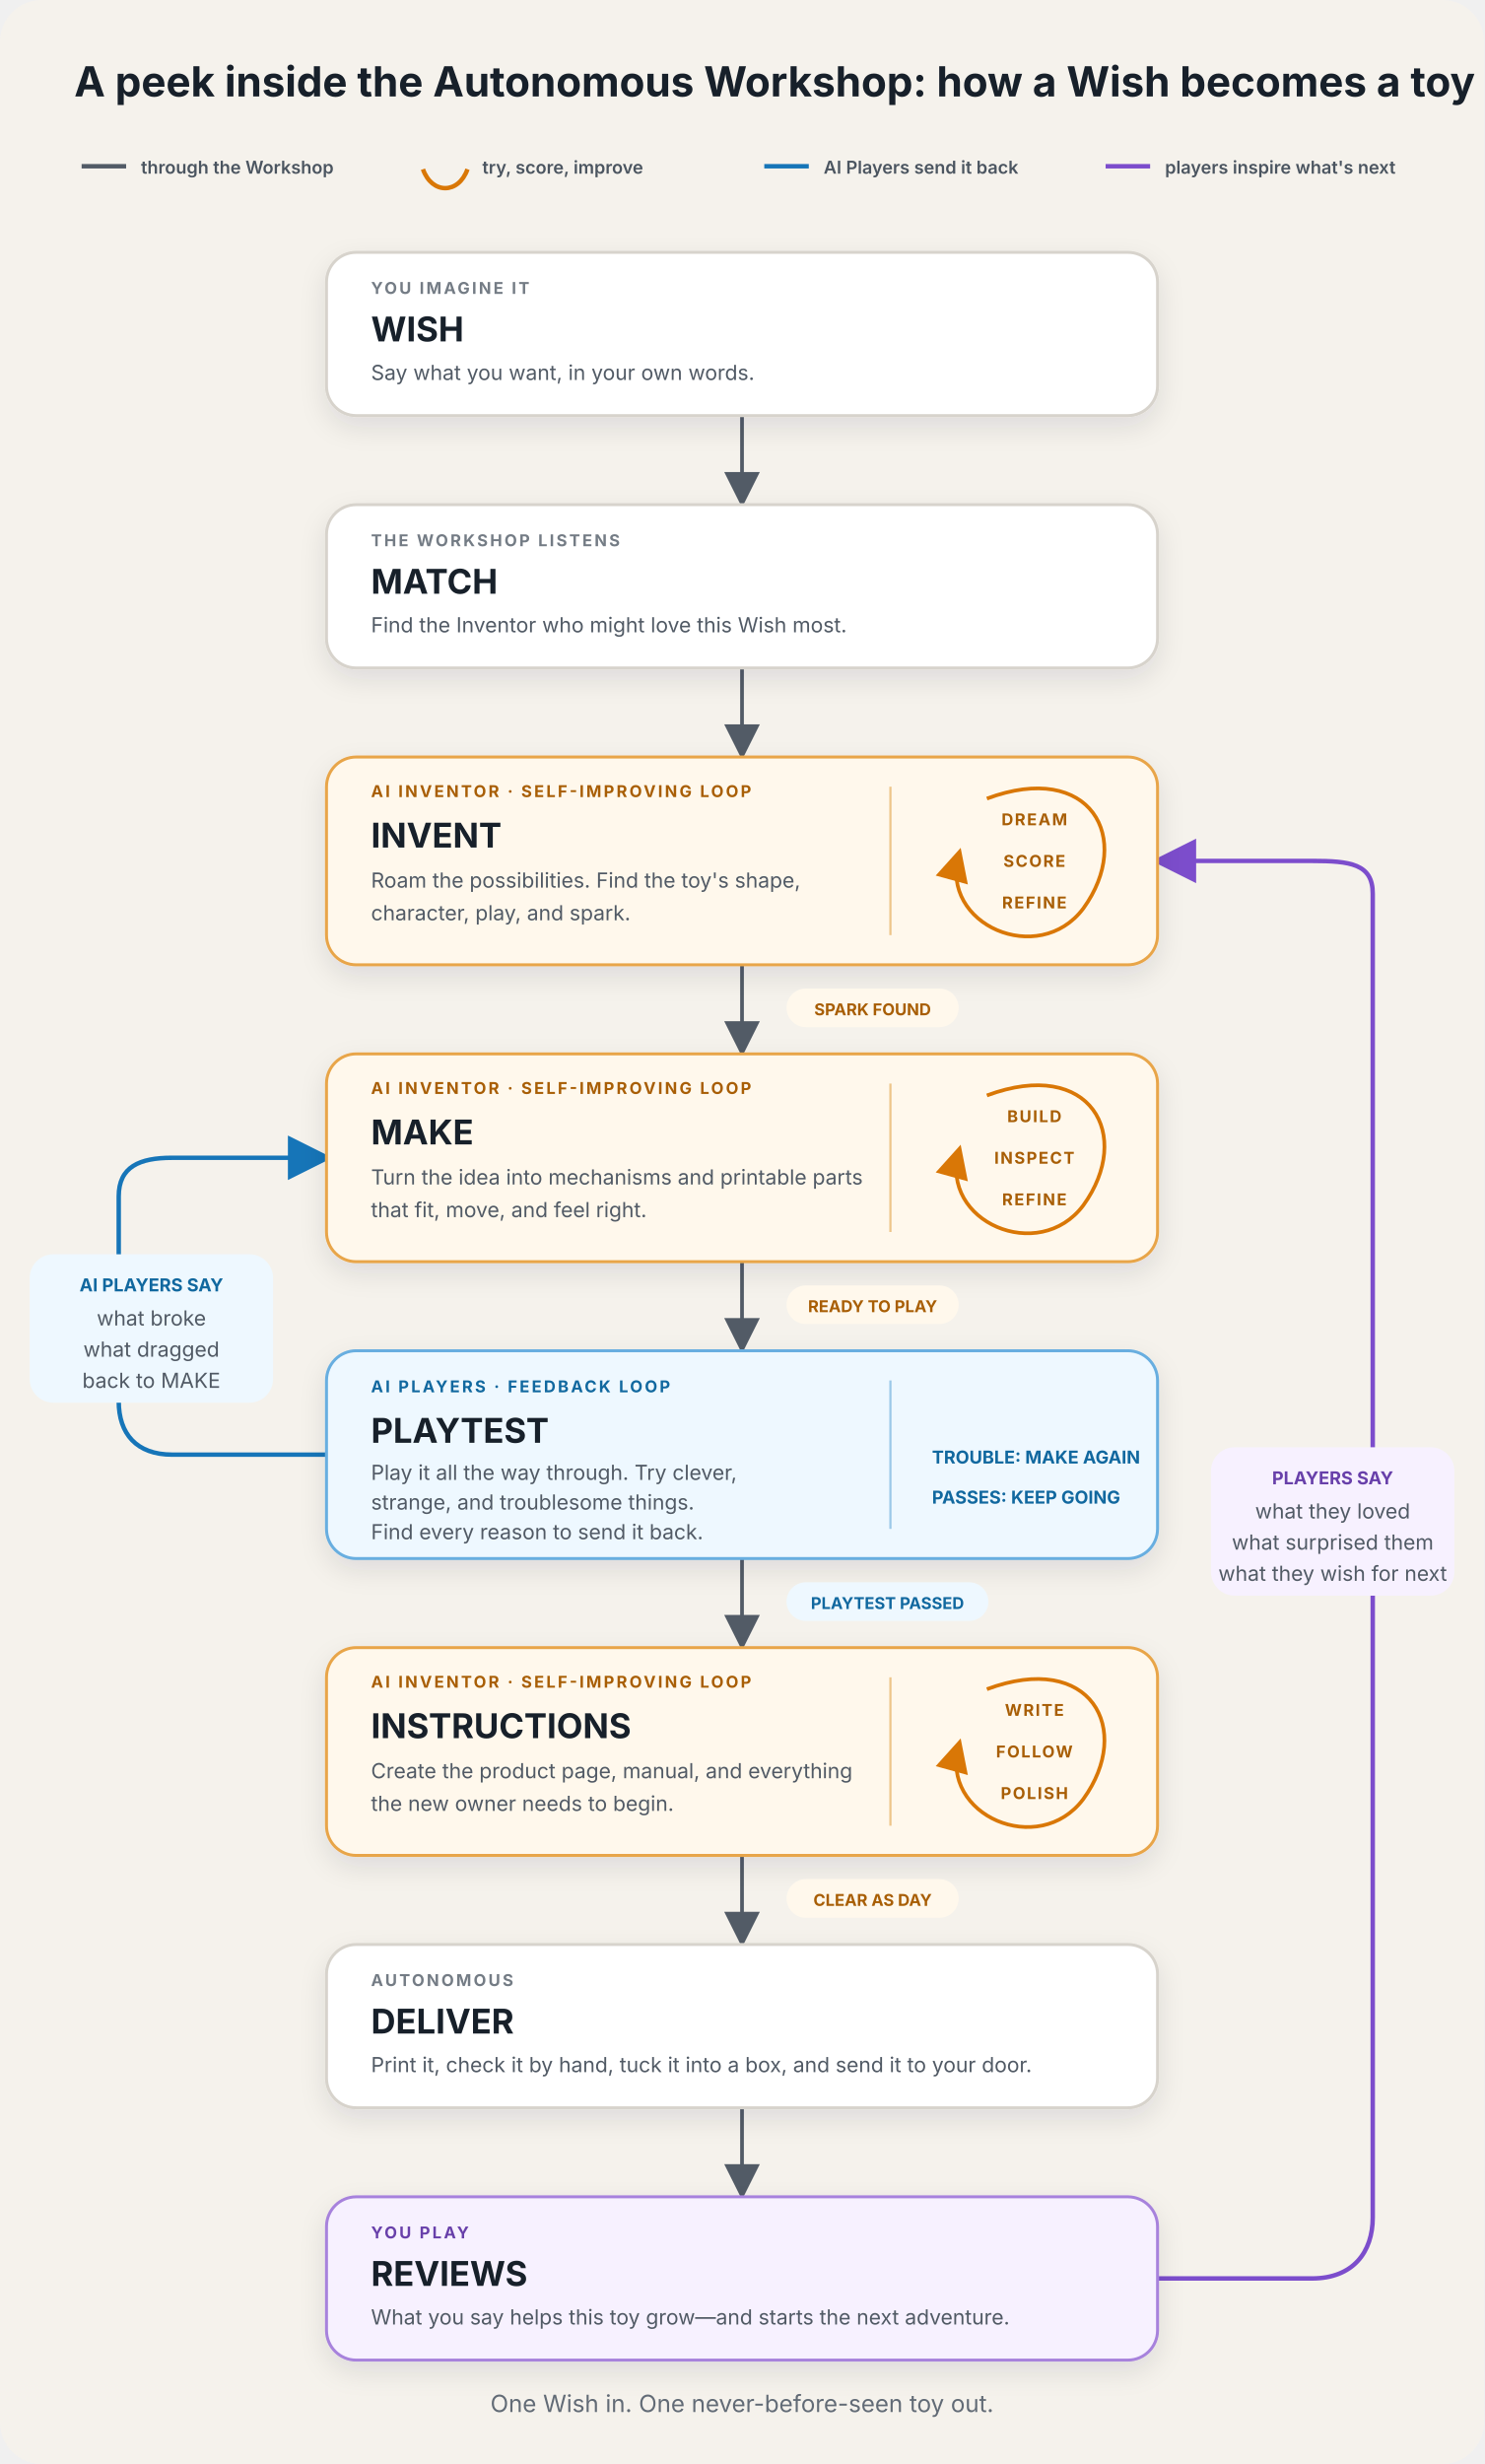
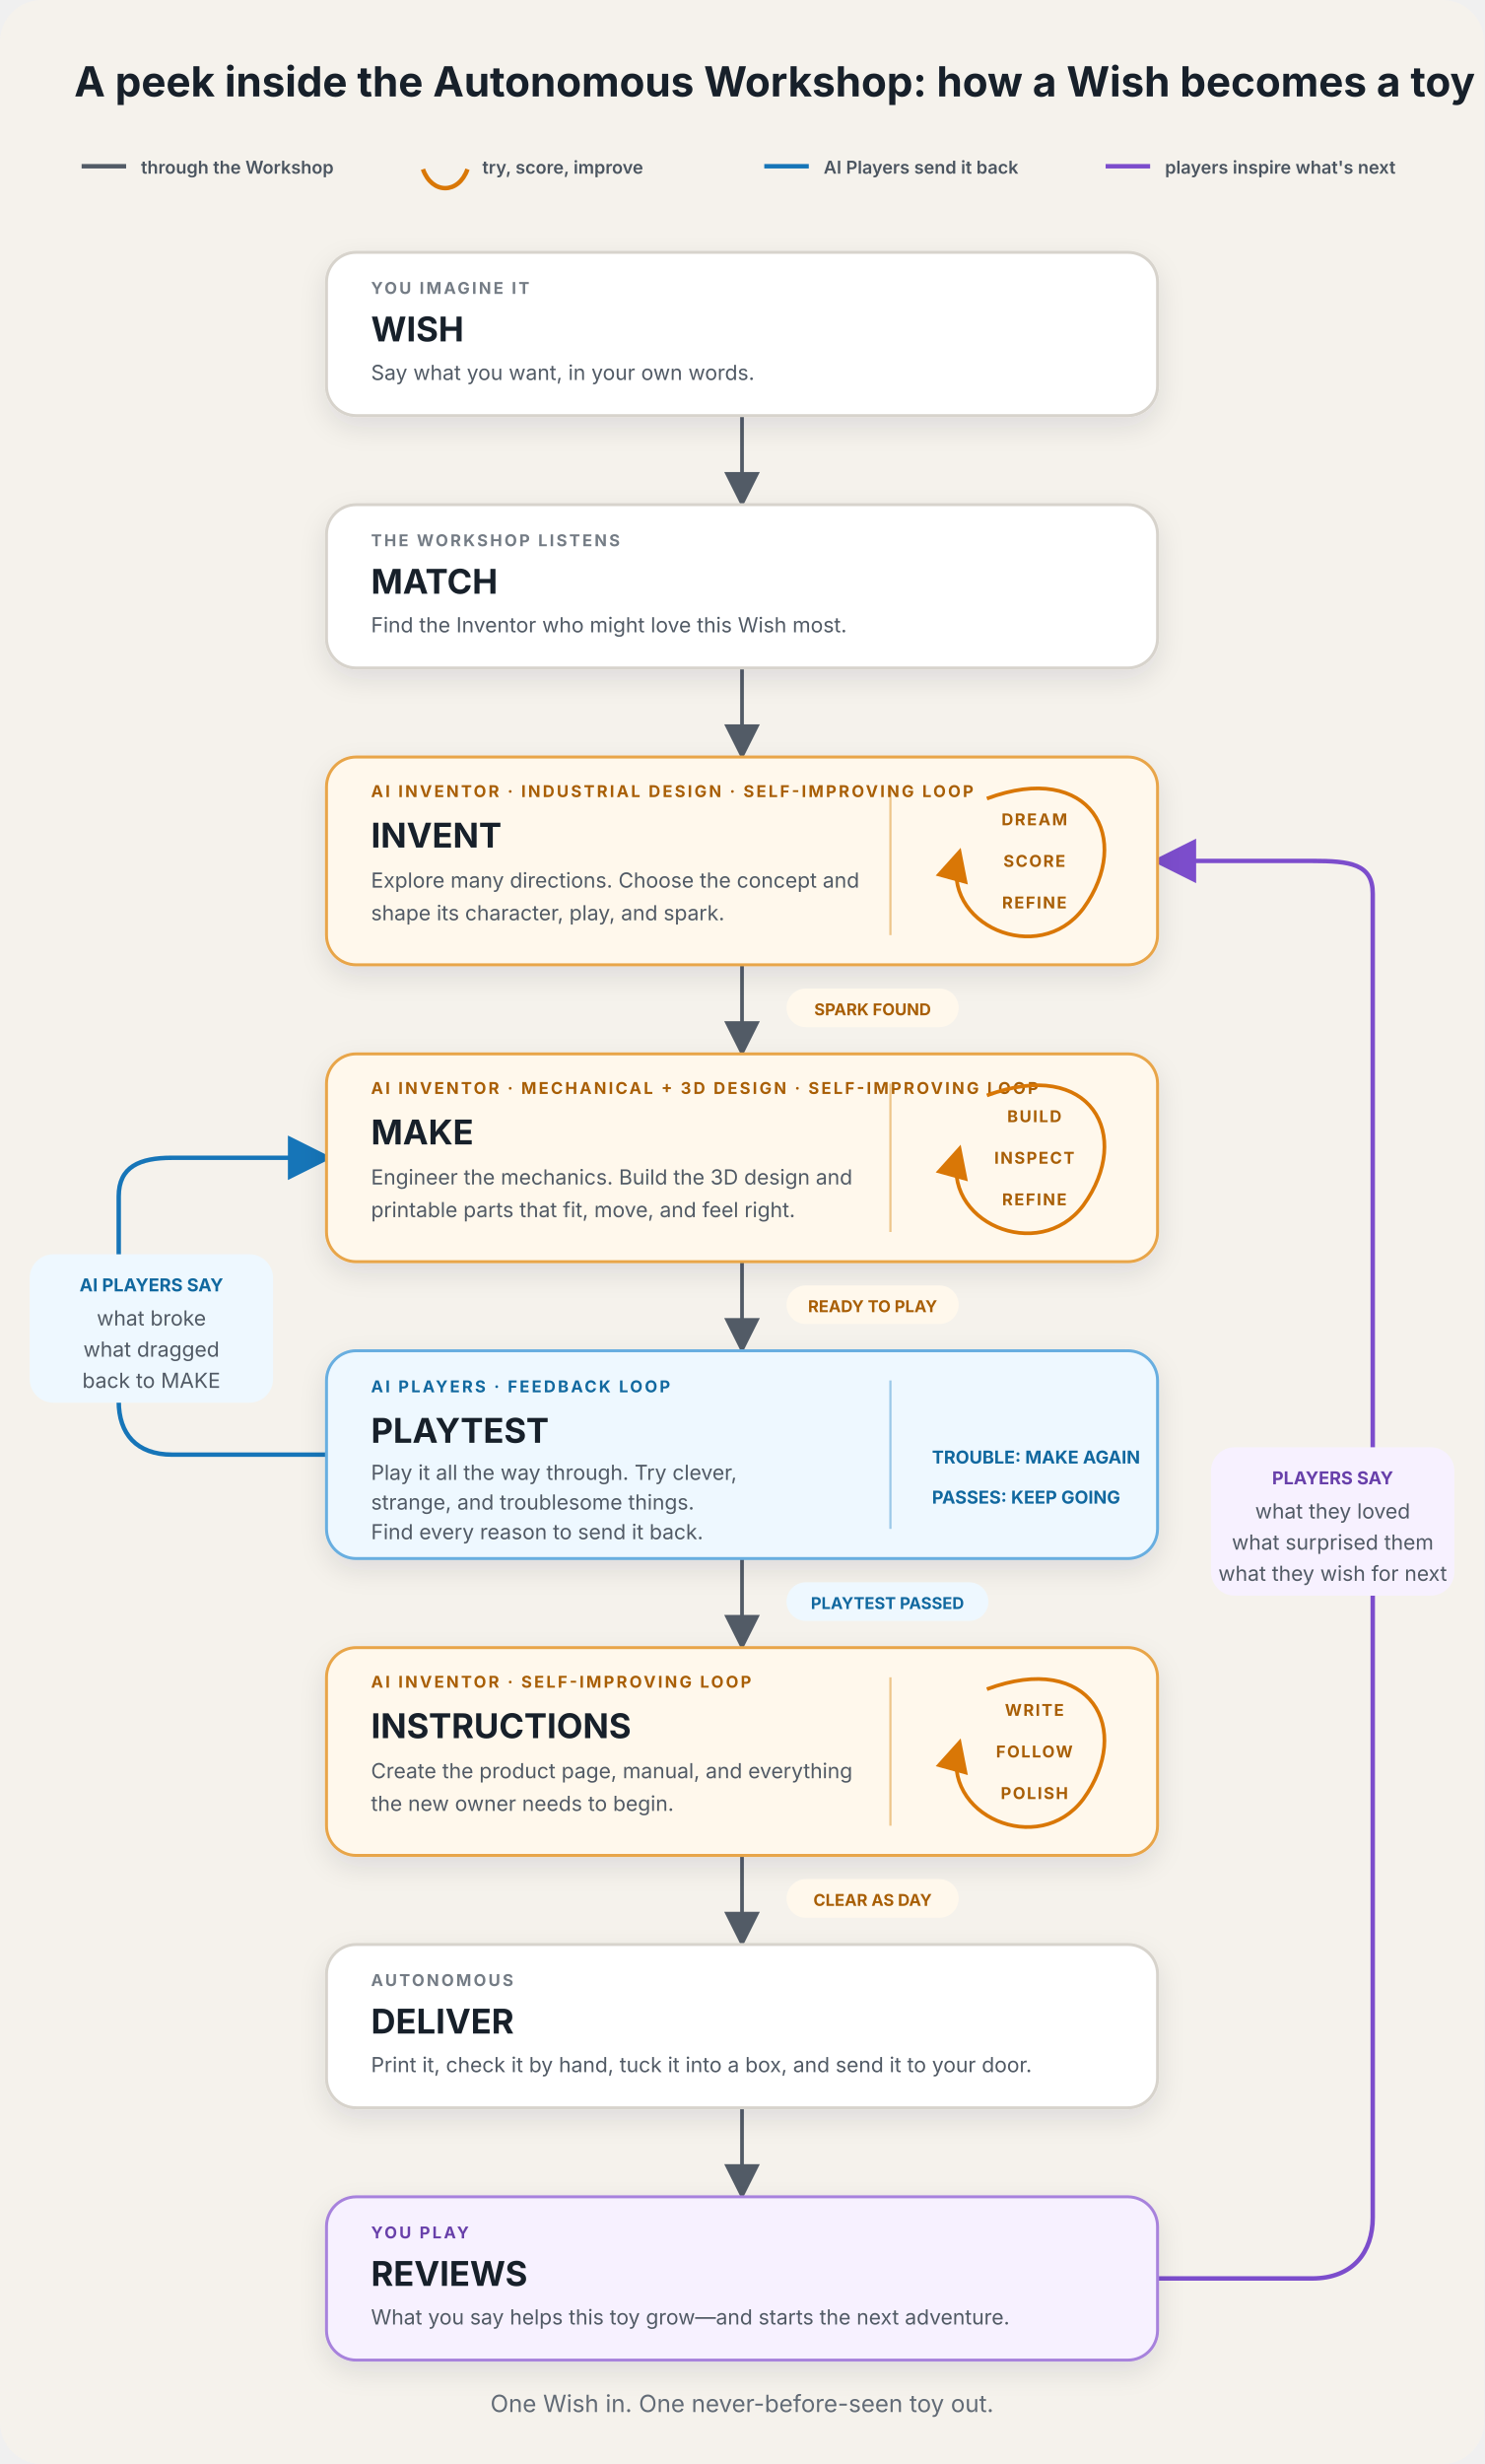
<svg xmlns="http://www.w3.org/2000/svg" viewBox="0 0 1000 1660" role="img" aria-labelledby="title description">
  <defs>
    <filter id="shadow" x="-20%" y="-20%" width="140%" height="160%">
      <feDropShadow dx="0" dy="7" stdDeviation="9" flood-color="#17202a" flood-opacity="0.10" />
    </filter>
    <marker id="arrow-main" viewBox="0 0 12 12" markerWidth="24" markerHeight="24" refX="11" refY="6" orient="auto" markerUnits="userSpaceOnUse" overflow="visible">
      <polygon points="0,0 12,6 0,12" fill="#525b66" />
    </marker>
    <marker id="arrow-micro" markerWidth="9" markerHeight="9" refX="7" refY="4.5" orient="auto" markerUnits="strokeWidth">
      <path d="M 0 0 L 9 4.5 L 0 9 z" fill="#d97706" />
    </marker>
    <marker id="arrow-ai" markerWidth="10" markerHeight="10" refX="8" refY="5" orient="auto" markerUnits="strokeWidth">
      <path d="M 0 0 L 10 5 L 0 10 z" fill="#1675b8" />
    </marker>
    <marker id="arrow-human" markerWidth="10" markerHeight="10" refX="8" refY="5" orient="auto" markerUnits="strokeWidth">
      <path d="M 0 0 L 10 5 L 0 10 z" fill="#7c4dcc" />
    </marker>
    <style>
      .title { font: 700 28px -apple-system, BlinkMacSystemFont, "Segoe UI", sans-serif; fill: #17202a; }
      .subtitle { font: 400 16px -apple-system, BlinkMacSystemFont, "Segoe UI", sans-serif; fill: #626b76; }
      .legend { font: 600 12px -apple-system, BlinkMacSystemFont, "Segoe UI", sans-serif; fill: #4b5560; }
      .node { fill: #ffffff; stroke: #d7d3cc; stroke-width: 2; }
      .node-internal { fill: #fff8ec; stroke: #e8a548; stroke-width: 2; }
      .node-ai { fill: #eef8ff; stroke: #67aee0; stroke-width: 2; }
      .node-human { fill: #f7f1ff; stroke: #a782dc; stroke-width: 2; }
      .eyebrow { font: 700 11px -apple-system, BlinkMacSystemFont, "Segoe UI", sans-serif; letter-spacing: 1.5px; fill: #747c85; }
      .eyebrow-internal { fill: #a85e05; }
      .eyebrow-ai { fill: #11689f; }
      .eyebrow-human { fill: #6840aa; }
      .heading { font: 700 23px -apple-system, BlinkMacSystemFont, "Segoe UI", sans-serif; fill: #17202a; }
      .body { font: 400 14px -apple-system, BlinkMacSystemFont, "Segoe UI", sans-serif; fill: #515a65; }
      .micro-copy { font: 700 11px -apple-system, BlinkMacSystemFont, "Segoe UI", sans-serif; letter-spacing: 1px; fill: #a85e05; }
      .gate { font: 700 11px -apple-system, BlinkMacSystemFont, "Segoe UI", sans-serif; fill: #a85e05; }
      .gate-ai { font: 700 11px -apple-system, BlinkMacSystemFont, "Segoe UI", sans-serif; fill: #11689f; }
      .edge-label-ai { font: 700 12px -apple-system, BlinkMacSystemFont, "Segoe UI", sans-serif; fill: #11689f; }
      .edge-label-human { font: 700 12px -apple-system, BlinkMacSystemFont, "Segoe UI", sans-serif; fill: #6840aa; }
      .flow { fill: none; stroke: #525b66; stroke-width: 2.5; marker-end: url(#arrow-main); }
      .micro { fill: none; stroke: #d97706; stroke-width: 2.5; marker-end: url(#arrow-micro); }
      .feedback-ai { fill: none; stroke: #1675b8; stroke-width: 3; marker-end: url(#arrow-ai); }
      .feedback-human { fill: none; stroke: #7c4dcc; stroke-width: 3; marker-end: url(#arrow-human); }
    </style>
  </defs>
  <rect width="1000" height="1660" rx="28" fill="#f5f2ec" />
  <text x="50" y="65" class="title">A peek inside the Autonomous Workshop: how a Wish becomes a toy</text>
  <g transform="translate(55 112)">
    <g transform="translate(0 0)">
      <line x1="0" y1="0" x2="30" y2="0" stroke="#525b66" stroke-width="3" />
      <text x="40" y="5" class="legend">through the Workshop</text>
    </g>
    <g transform="translate(230 0)">
      <path d="M 0 2 C 6 19, 24 19, 30 2" fill="none" stroke="#d97706" stroke-width="3" />
      <text x="40" y="5" class="legend">try, score, improve</text>
    </g>
    <g transform="translate(460 0)">
      <line x1="0" y1="0" x2="30" y2="0" stroke="#1675b8" stroke-width="3" />
      <text x="40" y="5" class="legend">AI Players send it back</text>
    </g>
    <g transform="translate(690 0)">
      <line x1="0" y1="0" x2="30" y2="0" stroke="#7c4dcc" stroke-width="3" />
      <text x="40" y="5" class="legend">players inspire what's next</text>
    </g>
  </g>
  <path class="flow" d="M 500 280 V 340" />
  <path class="flow" d="M 500 450 V 510" />
  <path class="flow" d="M 500 650 V 710" />
  <path class="flow" d="M 500 850 V 910" />
  <path class="flow" d="M 500 1050 V 1110" />
  <path class="flow" d="M 500 1250 V 1310" />
  <path class="flow" d="M 500 1420 V 1480" />
  <path class="feedback-ai" transform="translate(0 40)" d="M 220 940 H 116 C 92 940, 80 926, 80 904 V 766 C 80 746, 94 740, 116 740 H 218" />
  <path class="feedback-human" transform="translate(0 40)" d="M 780 1495 H 884 C 912 1495, 925 1477, 925 1454 V 562 C 925 542, 910 540, 884 540 H 782" />
  <g transform="translate(0 40)">
    <rect x="20" y="805" width="164" height="100" rx="16" fill="#eef8ff" />
    <text x="102" y="830" text-anchor="middle" class="edge-label-ai">AI PLAYERS SAY</text>
    <text x="102" y="853" text-anchor="middle" class="body">what broke</text>
    <text x="102" y="874" text-anchor="middle" class="body">what dragged</text>
    <text x="102" y="895" text-anchor="middle" class="body">back to MAKE</text>
  </g>
  <g transform="translate(0 40)">
    <rect x="816" y="935" width="164" height="100" rx="16" fill="#f7f1ff" />
    <text x="898" y="960" text-anchor="middle" class="edge-label-human">PLAYERS SAY</text>
    <text x="898" y="983" text-anchor="middle" class="body">what they loved</text>
    <text x="898" y="1004" text-anchor="middle" class="body">what surprised them</text>
    <text x="898" y="1025" text-anchor="middle" class="body">what they wish for next</text>
  </g>
  <g filter="url(#shadow)">
    <rect class="node" x="220" y="170" width="560" height="110" rx="20" />
  </g>
  <text x="250" y="198" class="eyebrow">YOU IMAGINE IT</text>
  <text x="250" y="230" class="heading">WISH</text>
  <text x="250" y="256" class="body">Say what you want, in your own words.</text>
  <g transform="translate(0 20)">
    <g filter="url(#shadow)">
      <rect class="node" x="220" y="320" width="560" height="110" rx="20" />
    </g>
    <text x="250" y="348" class="eyebrow">THE WORKSHOP LISTENS</text>
    <text x="250" y="380" class="heading">MATCH</text>
    <text x="250" y="406" class="body">Find the Inventor who might love this Wish most.</text>
  </g>
  <g transform="translate(0 40)">
    <g filter="url(#shadow)">
      <rect class="node-internal" x="220" y="470" width="560" height="140" rx="20" />
    </g>
    <line x1="600" y1="490" x2="600" y2="590" stroke="#edc58a" stroke-width="1.5" />
-     <text x="250" y="497" class="eyebrow eyebrow-internal">AI INVENTOR · SELF-IMPROVING LOOP</text>
+     <text x="250" y="497" class="eyebrow eyebrow-internal">AI INVENTOR · INDUSTRIAL DESIGN · SELF-IMPROVING LOOP</text>
    <text x="250" y="531" class="heading">INVENT</text>
-     <text x="250" y="558" class="body">Roam the possibilities. Find the toy's shape,</text>
-     <text x="250" y="580" class="body">character, play, and spark.</text>
+     <text x="250" y="558" class="body">Explore many directions. Choose the concept and</text>
+     <text x="250" y="580" class="body">shape its character, play, and spark.</text>
    <path class="micro" d="M 665 498 C 735 472, 764 525, 730 572 C 700 612, 633 583, 646 536" />
    <text x="697" y="516" text-anchor="middle" class="micro-copy">DREAM</text>
    <text x="697" y="544" text-anchor="middle" class="micro-copy">SCORE</text>
    <text x="697" y="572" text-anchor="middle" class="micro-copy">REFINE</text>
    <rect x="530" y="626" width="116" height="26" rx="13" fill="#fff8ec" />
    <text x="588" y="644" text-anchor="middle" class="gate">SPARK FOUND</text>
    <g filter="url(#shadow)">
      <rect class="node-internal" x="220" y="670" width="560" height="140" rx="20" />
    </g>
    <line x1="600" y1="690" x2="600" y2="790" stroke="#edc58a" stroke-width="1.5" />
-     <text x="250" y="697" class="eyebrow eyebrow-internal">AI INVENTOR · SELF-IMPROVING LOOP</text>
+     <text x="250" y="697" class="eyebrow eyebrow-internal">AI INVENTOR · MECHANICAL + 3D DESIGN · SELF-IMPROVING LOOP</text>
    <text x="250" y="731" class="heading">MAKE</text>
-     <text x="250" y="758" class="body">Turn the idea into mechanisms and printable parts</text>
-     <text x="250" y="780" class="body">that fit, move, and feel right.</text>
+     <text x="250" y="758" class="body">Engineer the mechanics. Build the 3D design and</text>
+     <text x="250" y="780" class="body">printable parts that fit, move, and feel right.</text>
    <path class="micro" d="M 665 698 C 735 672, 764 725, 730 772 C 700 812, 633 783, 646 736" />
    <text x="697" y="716" text-anchor="middle" class="micro-copy">BUILD</text>
    <text x="697" y="744" text-anchor="middle" class="micro-copy">INSPECT</text>
    <text x="697" y="772" text-anchor="middle" class="micro-copy">REFINE</text>
    <rect x="530" y="826" width="116" height="26" rx="13" fill="#fff8ec" />
    <text x="588" y="844" text-anchor="middle" class="gate">READY TO PLAY</text>
    <g filter="url(#shadow)">
      <rect class="node-ai" x="220" y="870" width="560" height="140" rx="20" />
    </g>
    <line x1="600" y1="890" x2="600" y2="990" stroke="#9bc8e8" stroke-width="1.5" />
    <text x="250" y="898" class="eyebrow eyebrow-ai">AI PLAYERS · FEEDBACK LOOP</text>
    <text x="250" y="932" class="heading">PLAYTEST</text>
    <text x="250" y="957" class="body">Play it all the way through. Try clever,</text>
    <text x="250" y="977" class="body">strange, and troublesome things.</text>
    <text x="250" y="997" class="body">Find every reason to send it back.</text>
    <text x="628" y="946" class="edge-label-ai">TROUBLE: MAKE AGAIN</text>
    <text x="628" y="973" class="edge-label-ai">PASSES: KEEP GOING</text>
    <rect x="530" y="1026" width="136" height="26" rx="13" fill="#eef8ff" />
    <text x="598" y="1044" text-anchor="middle" class="gate-ai">PLAYTEST PASSED</text>
    <g filter="url(#shadow)">
      <rect class="node-internal" x="220" y="1070" width="560" height="140" rx="20" />
    </g>
    <line x1="600" y1="1090" x2="600" y2="1190" stroke="#edc58a" stroke-width="1.5" />
    <text x="250" y="1097" class="eyebrow eyebrow-internal">AI INVENTOR · SELF-IMPROVING LOOP</text>
    <text x="250" y="1131" class="heading">INSTRUCTIONS</text>
    <text x="250" y="1158" class="body">Create the product page, manual, and everything</text>
    <text x="250" y="1180" class="body">the new owner needs to begin.</text>
    <path class="micro" d="M 665 1098 C 735 1072, 764 1125, 730 1172 C 700 1212, 633 1183, 646 1136" />
    <text x="697" y="1116" text-anchor="middle" class="micro-copy">WRITE</text>
    <text x="697" y="1144" text-anchor="middle" class="micro-copy">FOLLOW</text>
    <text x="697" y="1172" text-anchor="middle" class="micro-copy">POLISH</text>
    <rect x="530" y="1226" width="116" height="26" rx="13" fill="#fff8ec" />
    <text x="588" y="1244" text-anchor="middle" class="gate">CLEAR AS DAY</text>
    <g filter="url(#shadow)">
      <rect class="node" x="220" y="1270" width="560" height="110" rx="20" />
    </g>
    <text x="250" y="1298" class="eyebrow">AUTONOMOUS</text>
    <text x="250" y="1330" class="heading">DELIVER</text>
    <text x="250" y="1356" class="body">Print it, check it by hand, tuck it into a box, and send it to your door.</text>
    <g filter="url(#shadow)">
      <rect class="node-human" x="220" y="1440" width="560" height="110" rx="20" />
    </g>
    <text x="250" y="1468" class="eyebrow eyebrow-human">YOU PLAY</text>
    <text x="250" y="1500" class="heading">REVIEWS</text>
    <text x="250" y="1526" class="body">What you say helps this toy grow—and starts the next adventure.</text>
    <text x="500" y="1585" text-anchor="middle" class="subtitle">One Wish in. One never-before-seen toy out.</text>
  </g>
</svg>
